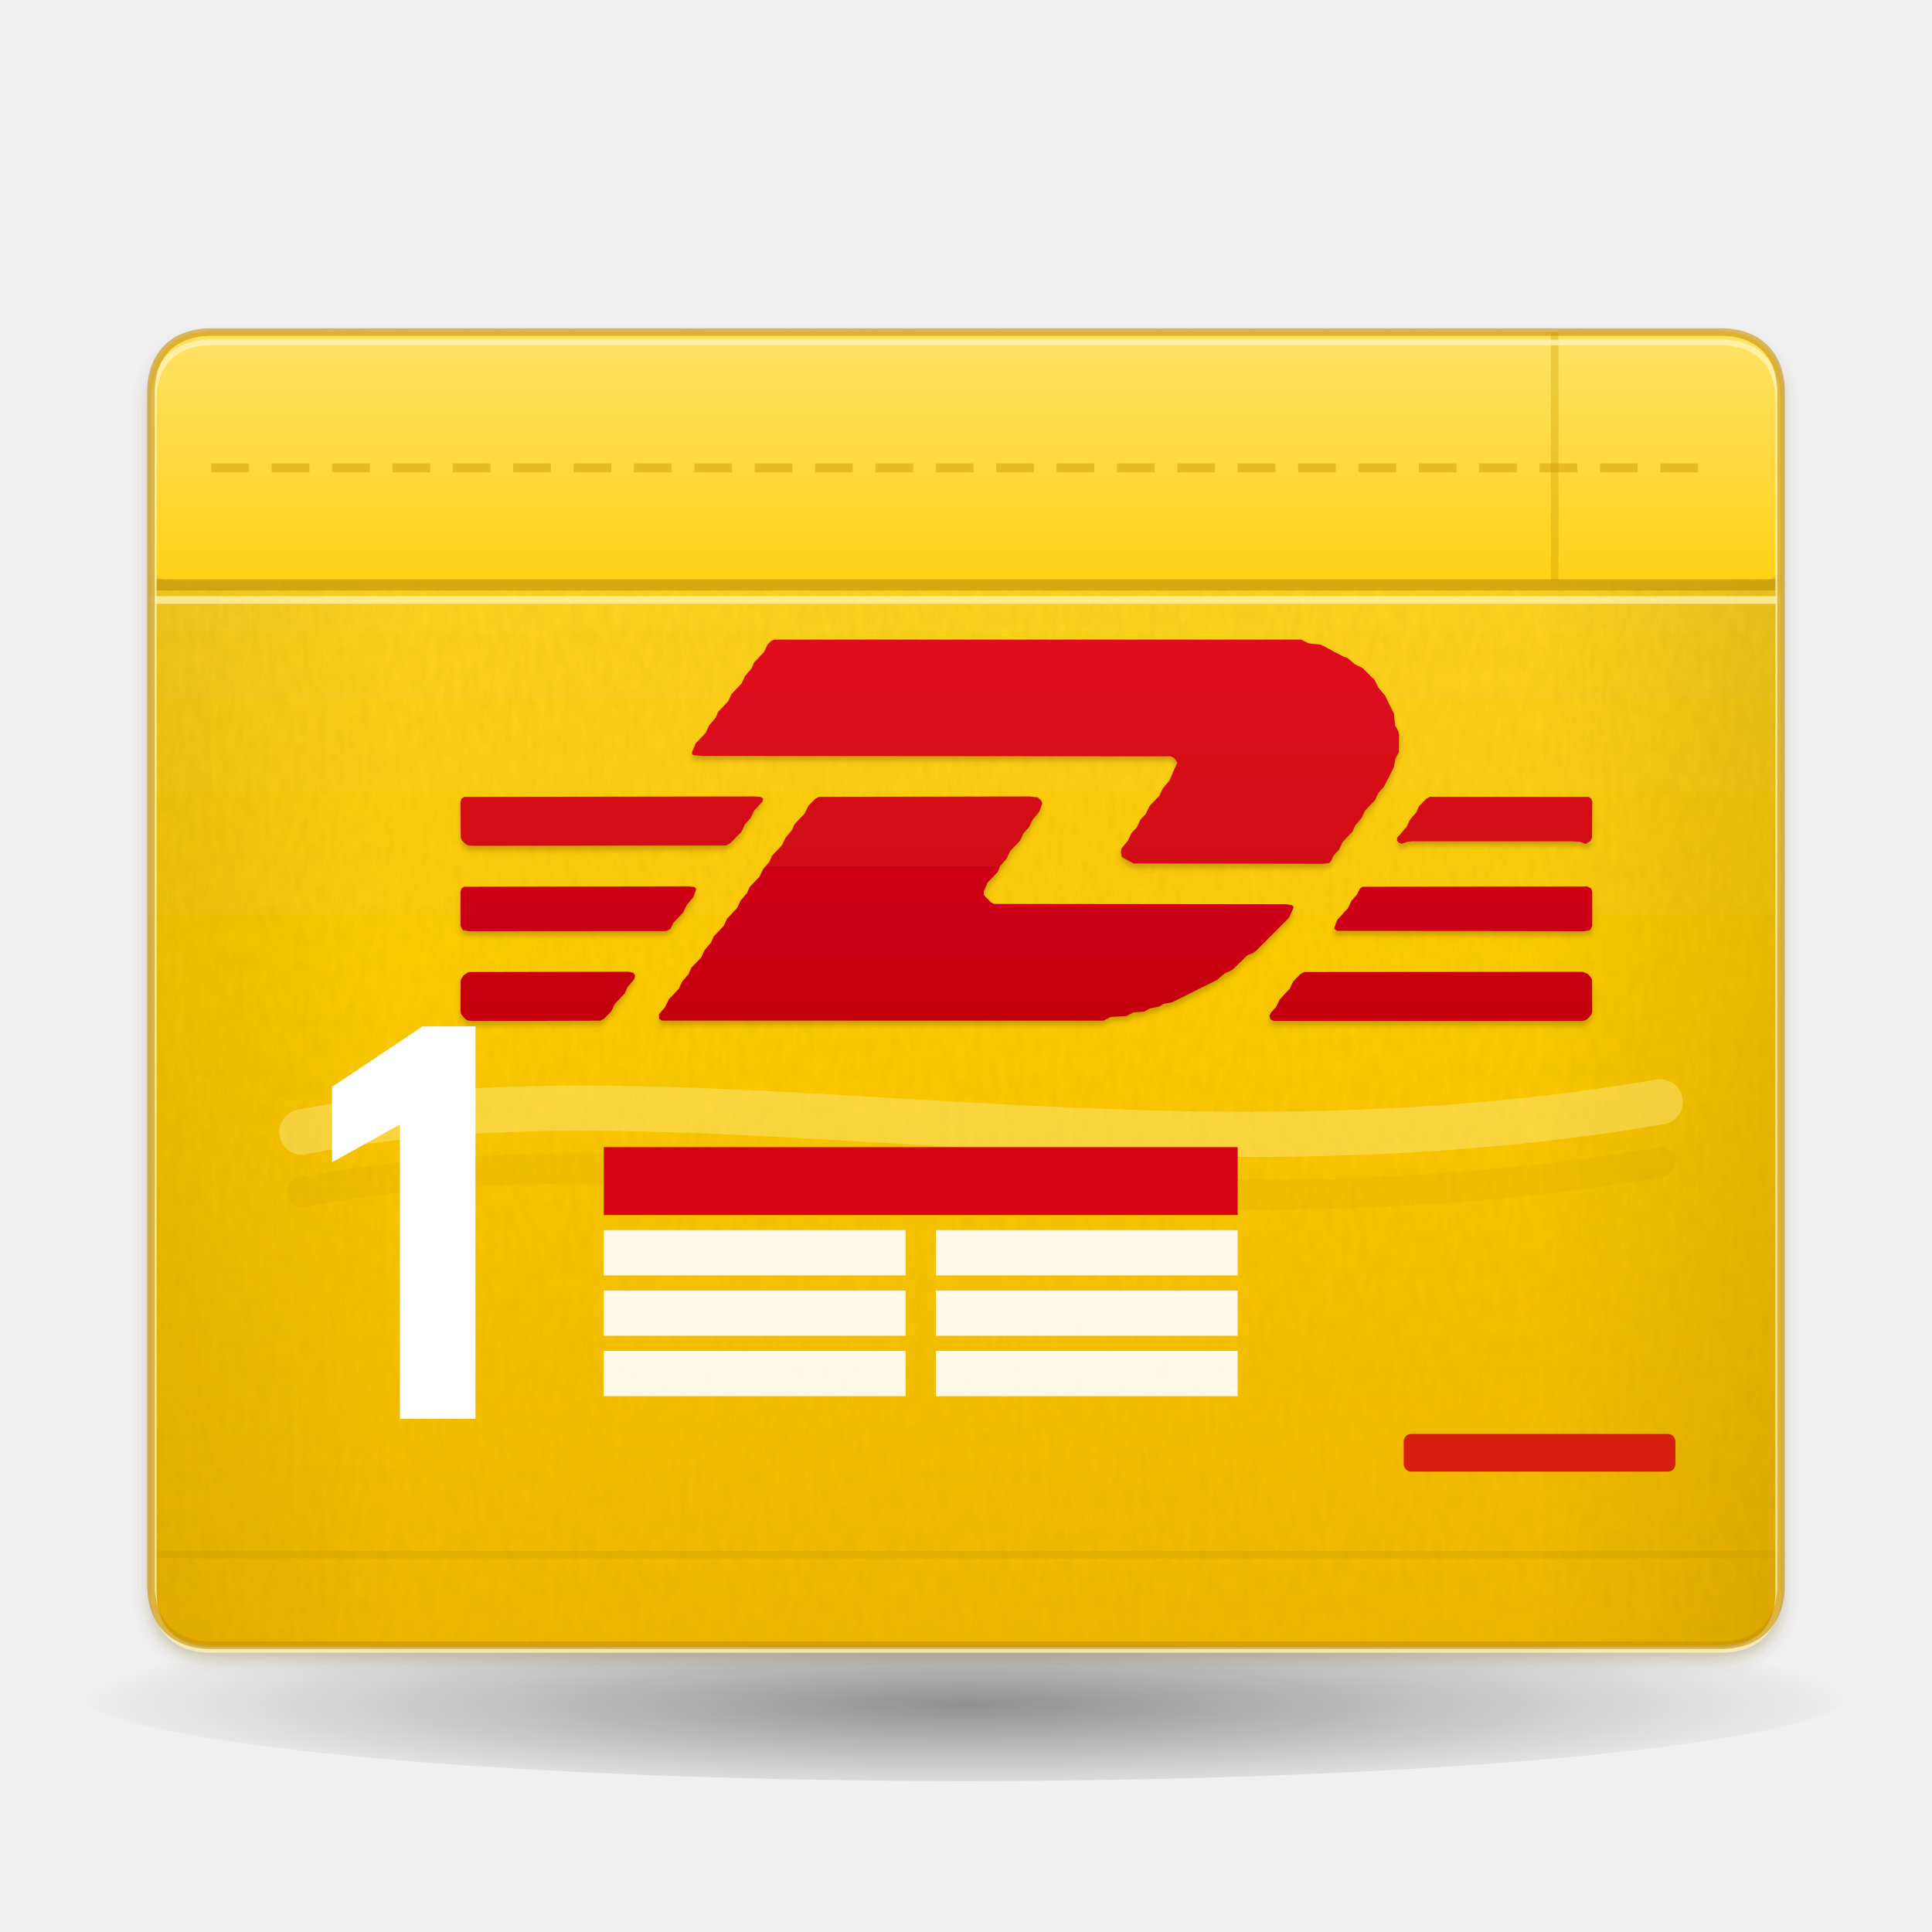
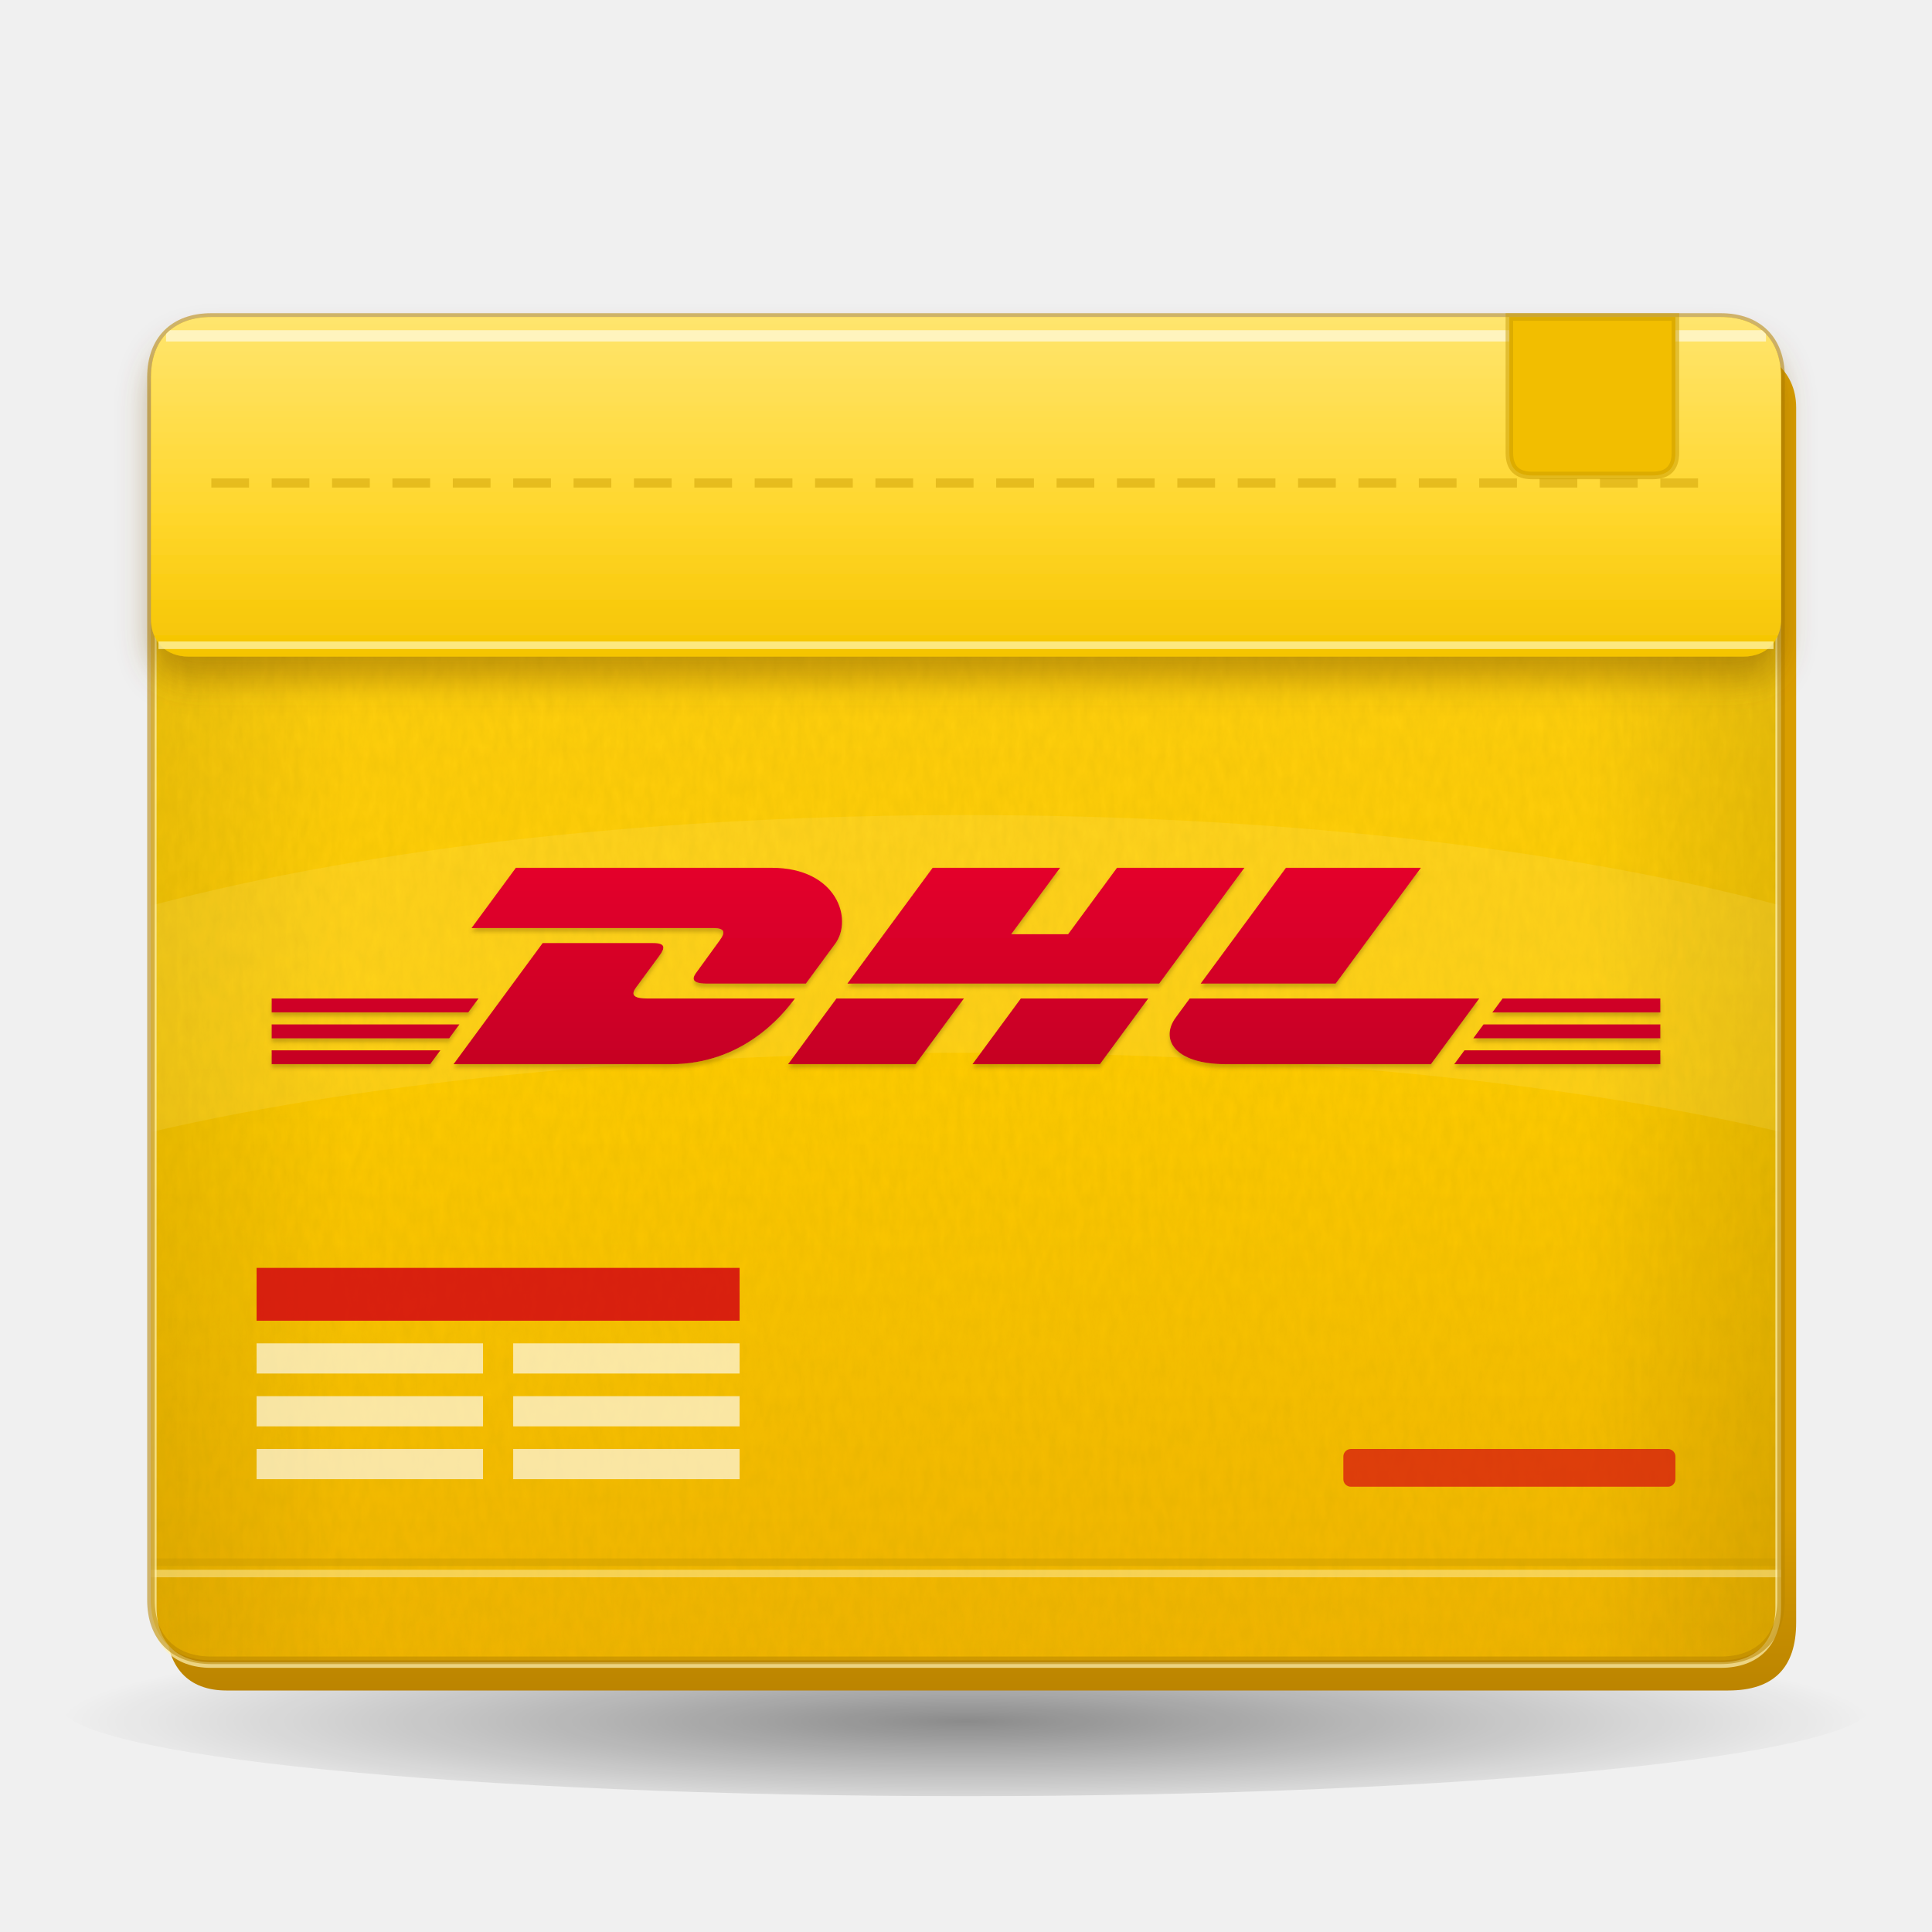
<svg xmlns="http://www.w3.org/2000/svg" width="256" height="256" viewBox="0 0 256 256">
  <defs>
-     <path id="env" d="M20 52C20 47 23 44 28 44H228C233 44 236 47 236 52V210C236 215 233 218 228 218H28C23 218 20 215 20 210Z" />
-     <clipPath id="ec">
-       <use href="#env" />
+     <path id="body" d="M20 50C20 45 23 42 28 42H228C233 42 236 45 236 50V212C236 217 233 220 228 220H28C23 220 20 217 20 212Z" />
+     <path id="flap" d="M20 50C20 45 23 42 28 42H228C233 42 236 45 236 50V82C236 85 234 87 231 87H25C22 87 20 85 20 82Z" />
+     <clipPath id="bc">
+       <use href="#body" />
    </clipPath>
-     <linearGradient id="paper" x1="0" y1="44" x2="0" y2="218" gradientUnits="userSpaceOnUse">
-       <stop offset="0" stop-color="#FFD83A" />
-       <stop offset="0.5" stop-color="#FFCC00" />
-       <stop offset="1" stop-color="#F2B800" />
+     <linearGradient id="paper" x1="0" y1="42" x2="0" y2="220" gradientUnits="userSpaceOnUse">
+       <stop offset="0" stop-color="#FFD21A" />
+       <stop offset="0.55" stop-color="#FFCC00" />
+       <stop offset="1" stop-color="#F0B400" />
+     </linearGradient>
+     <linearGradient id="flapG" x1="0" y1="42" x2="0" y2="87" gradientUnits="userSpaceOnUse">
+       <stop offset="0" stop-color="#FFE56E" />
+       <stop offset="0.6" stop-color="#FFD62A" />
+       <stop offset="1" stop-color="#F5C400" />
+     </linearGradient>
+     <linearGradient id="edge" x1="0" y1="200" x2="0" y2="226" gradientUnits="userSpaceOnUse">
+       <stop offset="0" stop-color="#D99E00" />
+       <stop offset="1" stop-color="#B98200" />
    </linearGradient>
    <linearGradient id="side" x1="20" y1="0" x2="236" y2="0" gradientUnits="userSpaceOnUse">
-       <stop offset="0" stop-color="#000" stop-opacity="0.06" />
-       <stop offset="0.15" stop-color="#000" stop-opacity="0" />
-       <stop offset="0.85" stop-color="#000" stop-opacity="0" />
-       <stop offset="1" stop-color="#000" stop-opacity="0.08" />
+       <stop offset="0" stop-color="#000" stop-opacity="0.07" />
+       <stop offset="0.12" stop-color="#000" stop-opacity="0" />
+       <stop offset="0.88" stop-color="#000" stop-opacity="0" />
+       <stop offset="1" stop-color="#000" stop-opacity="0.09" />
    </linearGradient>
-     <linearGradient id="flap" x1="0" y1="44" x2="0" y2="76" gradientUnits="userSpaceOnUse">
-       <stop offset="0" stop-color="#FFE266" />
-       <stop offset="1" stop-color="#FFD21A" />
+     <linearGradient id="red" x1="0" y1="6.965" x2="0" y2="31.819" gradientUnits="userSpaceOnUse">
+       <stop offset="0" stop-color="#E4002B" />
+       <stop offset="1" stop-color="#C60024" />
    </linearGradient>
-     <linearGradient id="red" x1="0" y1="0" x2="0" y2="1">
-       <stop offset="0" stop-color="#E0101E" />
-       <stop offset="1" stop-color="#C4000F" />
-     </linearGradient>
-     <radialGradient id="shadow" cx="128" cy="226" r="118" gradientUnits="userSpaceOnUse" gradientTransform="matrix(1 0 0 0.11 0 201)">
-       <stop offset="0" stop-color="#000" stop-opacity="0.4" />
+     <radialGradient id="shadow" cx="128" cy="228" r="120" gradientUnits="userSpaceOnUse" gradientTransform="matrix(1 0 0 0.11 0 203)">
+       <stop offset="0" stop-color="#000" stop-opacity="0.42" />
      <stop offset="1" stop-color="#000" stop-opacity="0" />
    </radialGradient>
    <filter id="fiber" x="0" y="0" width="100%" height="100%">
      <feTurbulence type="fractalNoise" baseFrequency="0.9 0.35" numOctaves="3" seed="11" result="n" />
-       <feColorMatrix in="n" type="matrix" values="0 0 0 0 0.45  0 0 0 0 0.3  0 0 0 0 0  0 0 0 0.16 0" />
+       <feColorMatrix in="n" type="matrix" values="0 0 0 0 0.45  0 0 0 0 0.3  0 0 0 0 0  0 0 0 0.15 0" />
      <feComposite in2="SourceGraphic" operator="in" />
    </filter>
-     <filter id="ink" x="-10%" y="-20%" width="120%" height="140%">
-       <feDropShadow dx="0" dy="1.008" stdDeviation="0.504" flood-color="#7A5A00" flood-opacity="0.35" />
+     <filter id="flapShadow" x="-5%" y="-20%" width="110%" height="160%">
+       <feDropShadow dx="0" dy="3" stdDeviation="2.2" flood-color="#7A5200" flood-opacity="0.45" />
    </filter>
-     <filter id="soft" x="-10%" y="-10%" width="120%" height="120%">
-       <feDropShadow dx="0" dy="1.5" stdDeviation="1.2" flood-color="#6A4A00" flood-opacity="0.35" />
+     <filter id="ink" x="-5%" y="-20%" width="110%" height="140%">
+       <feDropShadow dx="0" dy="0.478" stdDeviation="0.239" flood-color="#7A5A00" flood-opacity="0.35" />
    </filter>
  </defs>
-   <ellipse cx="128" cy="224" rx="118" ry="12" fill="url(#shadow)" />
-   <use href="#env" fill="url(#paper)" filter="url(#soft)" />
-   <g clip-path="url(#ec)">
+   <ellipse cx="128" cy="226" rx="120" ry="12" fill="url(#shadow)" />
+   <path d="M22 54C22 49 25 46 30 46H229C234 46 238 49 238 54V215C238 221 235 224 229 224H30C25 224 22 221 22 215Z" fill="url(#edge)" />
+   <use href="#body" fill="url(#paper)" />
+   <g clip-path="url(#bc)">
    <rect x="0" y="0" width="256" height="256" fill="#000" filter="url(#fiber)" />
-     <rect x="20" y="44" width="216" height="174" fill="url(#side)" />
-     <path d="M20 44H236V74C236 76 235 77 233 77H23C21 77 20 76 20 74Z" fill="url(#flap)" />
-     <path d="M20 77.5H236" stroke="#B88A00" stroke-opacity="0.55" stroke-width="1.5" />
-     <path d="M20 79.5H236" stroke="#FFF1A8" stroke-opacity="0.8" stroke-width="1" />
-     <path d="M28 62H228" stroke="#C99A00" stroke-opacity="0.45" stroke-width="1.2" stroke-dasharray="5 3" />
-     <path d="M206 44V77" stroke="#C99A00" stroke-opacity="0.35" stroke-width="1" />
-     <path d="M20 206H236" stroke="#C99A00" stroke-opacity="0.35" stroke-width="1" />
-     <path d="M40 150C90 140 150 158 220 146" fill="none" stroke="#FFF3B0" stroke-opacity="0.35" stroke-width="6" stroke-linecap="round" />
-     <path d="M40 158C90 148 150 166 220 154" fill="none" stroke="#B88A00" stroke-opacity="0.10" stroke-width="4" stroke-linecap="round" />
+     <rect x="20" y="42" width="216" height="178" fill="url(#side)" />
+     <path d="M20 207H236" stroke="#C99A00" stroke-opacity="0.4" stroke-width="1" />
+     <path d="M20 208.5H236" stroke="#FFF1A8" stroke-opacity="0.5" stroke-width="1" />
+     <path d="M20 120C80 104 176 104 236 120V150C176 136 80 136 20 150Z" fill="#FFF3B0" opacity="0.12" />
  </g>
-   <use href="#env" fill="none" stroke="#FFF4B8" stroke-opacity="0.8" stroke-width="1.5" transform="translate(0 1)" clip-path="url(#ec)" />
-   <use href="#env" fill="none" stroke="#C99200" stroke-opacity="0.6" stroke-width="1" />
-   <path transform="translate(136 110) scale(0.5952381) translate(-216 -215.5)" d="M159.83 173.08L159.17 173.39L158.39 174.17L157.61 175.83L155.39 178.17L154.82 179.50L153.39 181.17L152.61 182.83L150.39 185.17L149.61 186.83L147.39 189.17L146.82 190.50L145.39 192.17L144.61 193.83L142.39 196.17L141.56 198.17L141.56 198.50L141.83 198.80L143.83 199.00L248.17 199.08L248.95 199.50L249.56 200.50L247.82 204.50L246.39 206.17L245.61 207.83L243.39 210.17L242.61 211.83L241.39 213.17L240.61 214.83L239.39 216.17L238.61 217.83L237.17 219.56L237.02 220.50L237.25 221.50L239.83 222.92L281.83 223.00L283.35 222.83L283.76 222.50L284.39 221.17L285.61 219.83L286.39 218.17L288.61 215.83L289.18 214.50L290.61 212.83L291.39 211.17L293.61 208.83L294.39 207.17L295.61 205.83L297.81 201.50L298.17 199.56L298.92 198.17L298.97 194.17L298.81 193.50L298.08 192.17L297.83 189.56L295.82 185.50L294.39 183.83L293.50 182.04L290.83 179.39L289.17 178.61L287.50 177.18L286.50 176.82L281.50 174.19L278.83 173.92L277.17 173.08ZM90.83 208.09L90.25 208.50L90.03 209.17L90.08 217.17L90.39 217.83L91.17 218.61L91.83 218.92L92.83 219.00L149.17 218.92L150.17 218.32L152.61 215.83L153.39 214.17L154.61 212.83L155.39 211.17L157.24 209.17L157.43 208.50L156.83 208.09L155.50 208.00ZM169.83 208.08L169.04 208.50L167.50 210.04L166.61 211.83L164.39 214.17L163.82 215.50L162.39 217.17L161.61 218.83L159.39 221.17L158.82 222.50L157.39 224.17L156.61 225.83L154.39 228.17L153.82 229.50L152.39 231.17L151.61 232.83L149.39 235.17L148.61 236.83L146.39 239.17L145.82 240.50L144.39 242.17L143.61 243.83L141.39 246.17L140.82 247.50L139.39 249.17L138.61 250.83L136.39 253.17L135.61 254.83L134.20 256.50L134.26 257.50L134.83 257.91L233.17 257.92L234.83 257.08L238.17 256.92L239.83 256.08L242.17 255.92L243.56 255.17L245.50 254.81L246.56 254.17L248.44 253.83L258.50 248.82L260.17 247.39L261.83 246.61L265.17 243.39L266.50 242.82L267.17 242.32L274.50 234.96L275.44 232.83L275.44 232.50L275.10 232.17L273.83 232.00L208.83 231.92L208.17 231.61L206.83 230.29L206.52 229.83L206.50 229.17L207.39 227.17L209.61 224.83L210.18 223.50L211.61 221.83L212.39 220.17L214.61 217.83L215.39 216.17L216.61 214.83L217.39 213.17L218.82 211.50L219.56 209.50L219.26 208.83L218.50 208.19L216.83 208.00ZM305.83 208.08L305.04 208.50L303.39 210.17L302.82 211.50L301.39 213.17L300.61 214.83L298.52 217.17L298.53 217.83L298.83 218.23L299.50 218.56L300.83 218.08L301.83 218.00L337.50 218.00L339.17 218.08L340.50 218.56L341.50 217.95L341.92 217.17L341.97 209.17L341.75 208.50L341.17 208.09ZM90.83 228.09L90.25 228.50L90.03 229.17L90.03 236.83L90.50 237.75L91.83 238.00L135.83 237.97L136.76 237.50L137.39 236.17L139.61 233.83L140.39 232.17L141.82 230.50L142.44 228.83L142.44 228.50L142.10 228.17L140.83 228.00ZM290.83 228.09L290.24 228.50L289.61 229.83L288.39 231.17L287.61 232.83L285.18 235.50L284.56 237.17L284.56 237.50L285.17 237.92L340.17 238.00L341.50 237.75L341.97 236.83L341.97 229.17L341.75 228.50L340.83 228.03ZM91.83 247.08L90.69 247.83L90.08 248.83L90.03 255.83L90.19 256.50L91.04 257.50L91.56 257.83L92.50 257.99L121.17 257.92L121.96 257.50L123.61 255.83L124.39 254.17L126.61 251.83L127.18 250.50L128.60 248.83L128.88 248.17L128.83 247.71L128.50 247.25L127.50 247.01ZM277.83 247.08L277.04 247.50L275.39 249.17L274.61 250.83L272.39 253.17L271.61 254.83L270.40 256.17L270.12 256.83L270.17 257.29L270.50 257.75L271.17 257.97L339.50 257.99L340.44 257.83L340.96 257.50L341.81 256.50L341.97 255.83L341.92 248.83L341.61 248.17L340.96 247.50L339.83 247.03Z" fill="url(#red)" filter="url(#ink)" />
-   <path d="M44 144L56 136H63V188H53V149L44 154Z" fill="#fff" />
-   <g>
-     <rect x="80" y="152" width="84" height="9" fill="#D40511" />
-     <g fill="#fff" fill-opacity="0.9">
-       <rect x="80" y="163" width="40" height="6" />
-       <rect x="124" y="163" width="40" height="6" />
-       <rect x="80" y="171" width="40" height="6" />
-       <rect x="124" y="171" width="40" height="6" />
-       <rect x="80" y="179" width="40" height="6" />
-       <rect x="124" y="179" width="40" height="6" />
+   <use href="#body" fill="none" stroke="#FFF4B8" stroke-opacity="0.7" stroke-width="1.5" transform="translate(0 1)" clip-path="url(#bc)" />
+   <use href="#body" fill="none" stroke="#B88600" stroke-opacity="0.55" stroke-width="1" />
+   <use href="#flap" fill="url(#flapG)" filter="url(#flapShadow)" />
+   <g clip-path="url(#bc)">
+     <path d="M28 64H228" stroke="#C99A00" stroke-opacity="0.45" stroke-width="1.2" stroke-dasharray="5 3" />
+     <path d="M22 44.5H234" stroke="#FFF6C8" stroke-opacity="0.9" stroke-width="1.5" />
+   </g>
+   <path d="M21 85.5H235" stroke="#FFF1A0" stroke-opacity="0.8" stroke-width="1" />
+   <path d="M200 42H222V60C222 62 221 63 219 63H203C201 63 200 62 200 60Z" fill="#F2BE00" stroke="#C99A00" stroke-opacity="0.5" stroke-width="1" />
+   <path transform="translate(128 128) scale(1.047) translate(-87.874 -19.392)" d="m 56.665,16.206 c -0.768,1.04 -2.053,2.848 -2.835,3.904 -0.397,0.537 -1.114,1.512 1.263,1.512 2.515,0 12.515,0 12.515,0 0,0 2.017,-2.744 3.708,-5.039 2.3,-3.122 0.199,-9.618 -8.024,-9.618 -7.36,0 -32.384,0 -32.384,0 l -5.615,7.629 c 0,0 29.109,0 30.603,0 1.545,0 1.524,0.588 0.769,1.612 z m -9.194,7.298 c -2.377,0 -1.66,-0.977 -1.263,-1.514 0.782,-1.056 2.088,-2.845 2.856,-3.885 0.756,-1.024 0.776,-1.612 -0.771,-1.612 -1.493,0 -13.996,0 -13.996,0 L 23.02,31.819 c 0,0 20.141,0 27.501,0 9.083,0 14.14,-6.178 15.699,-8.314 0,-10e-4 -16.235,-10e-4 -18.749,-10e-4 z m 17.89,8.315 h 16.133 l 6.116,-8.316 -16.131,0.002 c -0.005,-10e-4 -6.118,8.314 -6.118,8.314 z m 41.625,-24.854 -6.188,8.405 h -7.2 L 99.783,6.965 H 83.655 l -10.79,14.657 h 39.46 L 123.112,6.965 Z M 88.694,31.819 h 16.127 l 6.119,-8.314 H 94.813 c -0.006,-10e-4 -6.119,8.314 -6.119,8.314 z M 0,26.784 v 1.766 h 22.468 l 1.298,-1.766 z m 26.181,-3.28 H 0 v 1.764 H 24.88 Z M 0,31.819 h 20.061 l 1.292,-1.756 H 0 Z m 152.072,-3.27 h 23.676 v -1.766 h -22.376 z m -2.405,3.27 h 26.081 v -1.756 h -24.79 z m 6.116,-8.315 -1.297,1.766 h 21.262 V 23.504 Z M 134.659,21.622 145.448,6.965 h -17.081 c -0.006,0 -10.797,14.657 -10.797,14.657 z m -18.472,1.882 c 0,0 -1.179,1.611 -1.752,2.387 -2.025,2.736 -0.234,5.928 6.376,5.928 7.636,0 25.901,0 25.901,0 l 6.119,-8.314 h -36.644 z" fill="url(#red)" filter="url(#ink)" />
+   <g opacity="0.85">
+     <rect x="34" y="168" width="64" height="7" fill="#D40511" />
+     <g fill="#fff" fill-opacity="0.75">
+       <rect x="34" y="178" width="30" height="4" />
+       <rect x="68" y="178" width="30" height="4" />
+       <rect x="34" y="185" width="30" height="4" />
+       <rect x="68" y="185" width="30" height="4" />
+       <rect x="34" y="192" width="30" height="4" />
+       <rect x="68" y="192" width="30" height="4" />
    </g>
+     <rect x="178" y="192" width="44" height="5" rx="1" fill="#D40511" fill-opacity="0.8" />
  </g>
-   <rect x="186" y="190" width="36" height="5" rx="1" fill="#D40511" fill-opacity="0.85" />
</svg>
